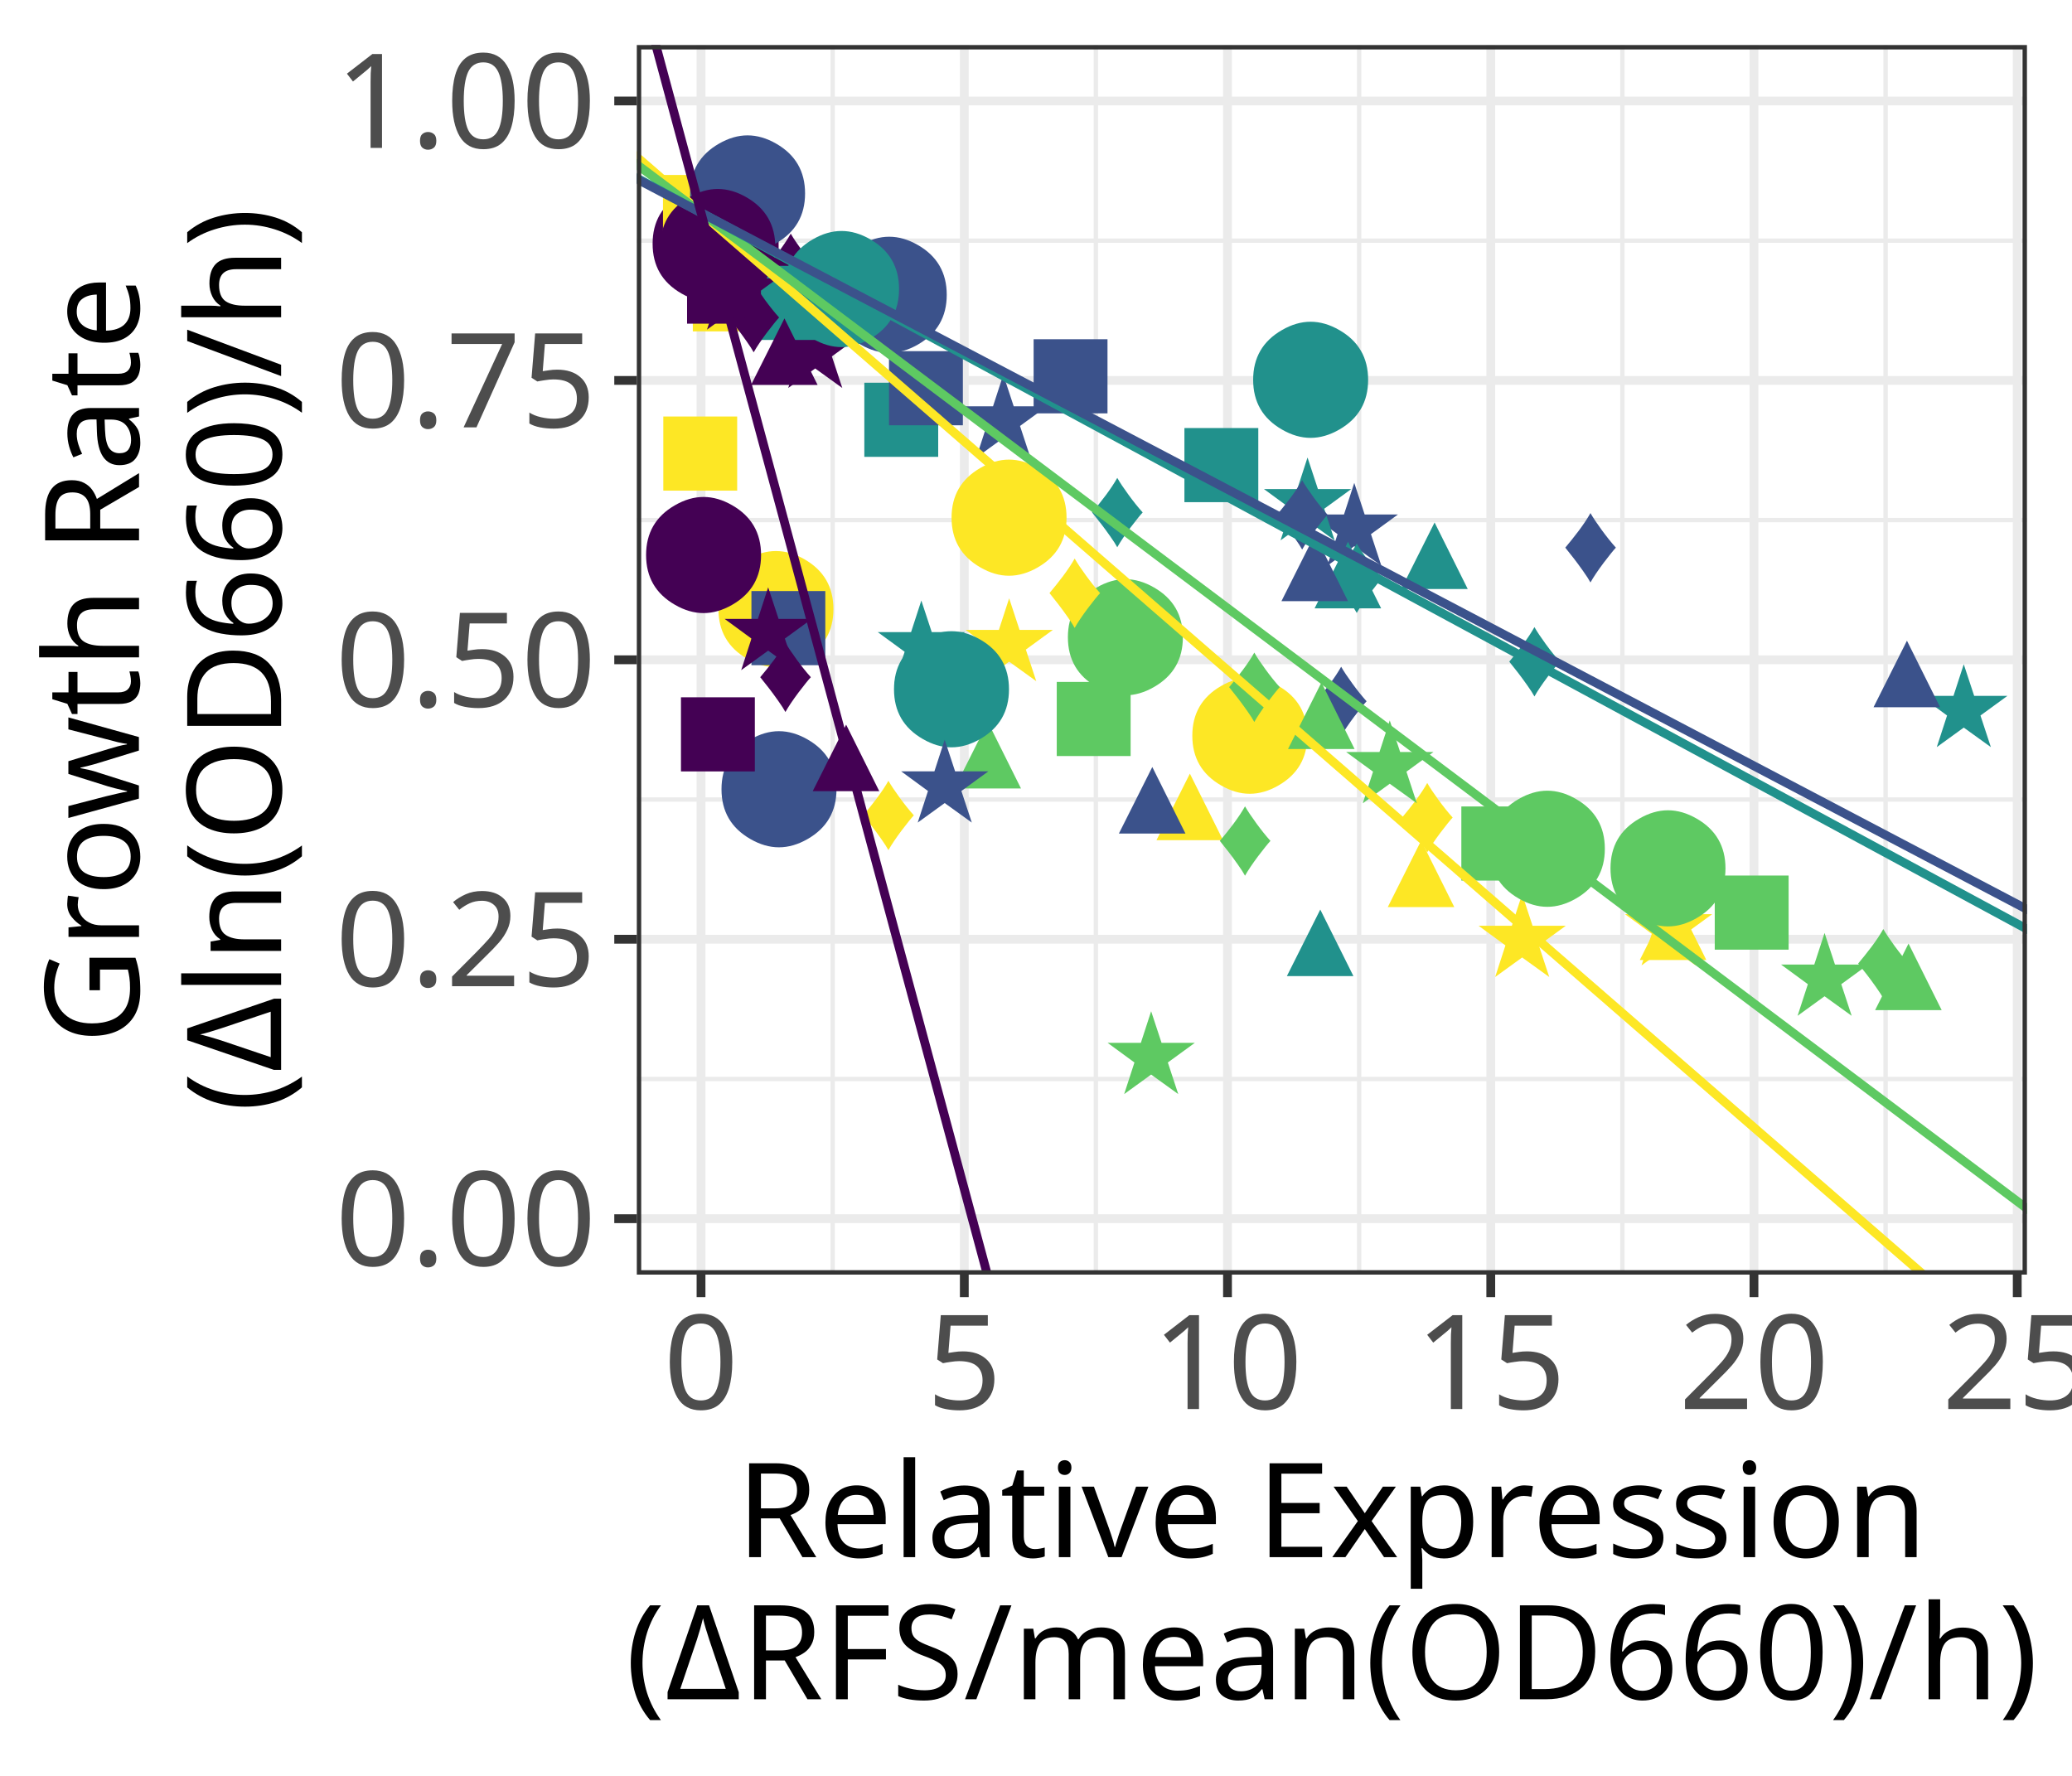
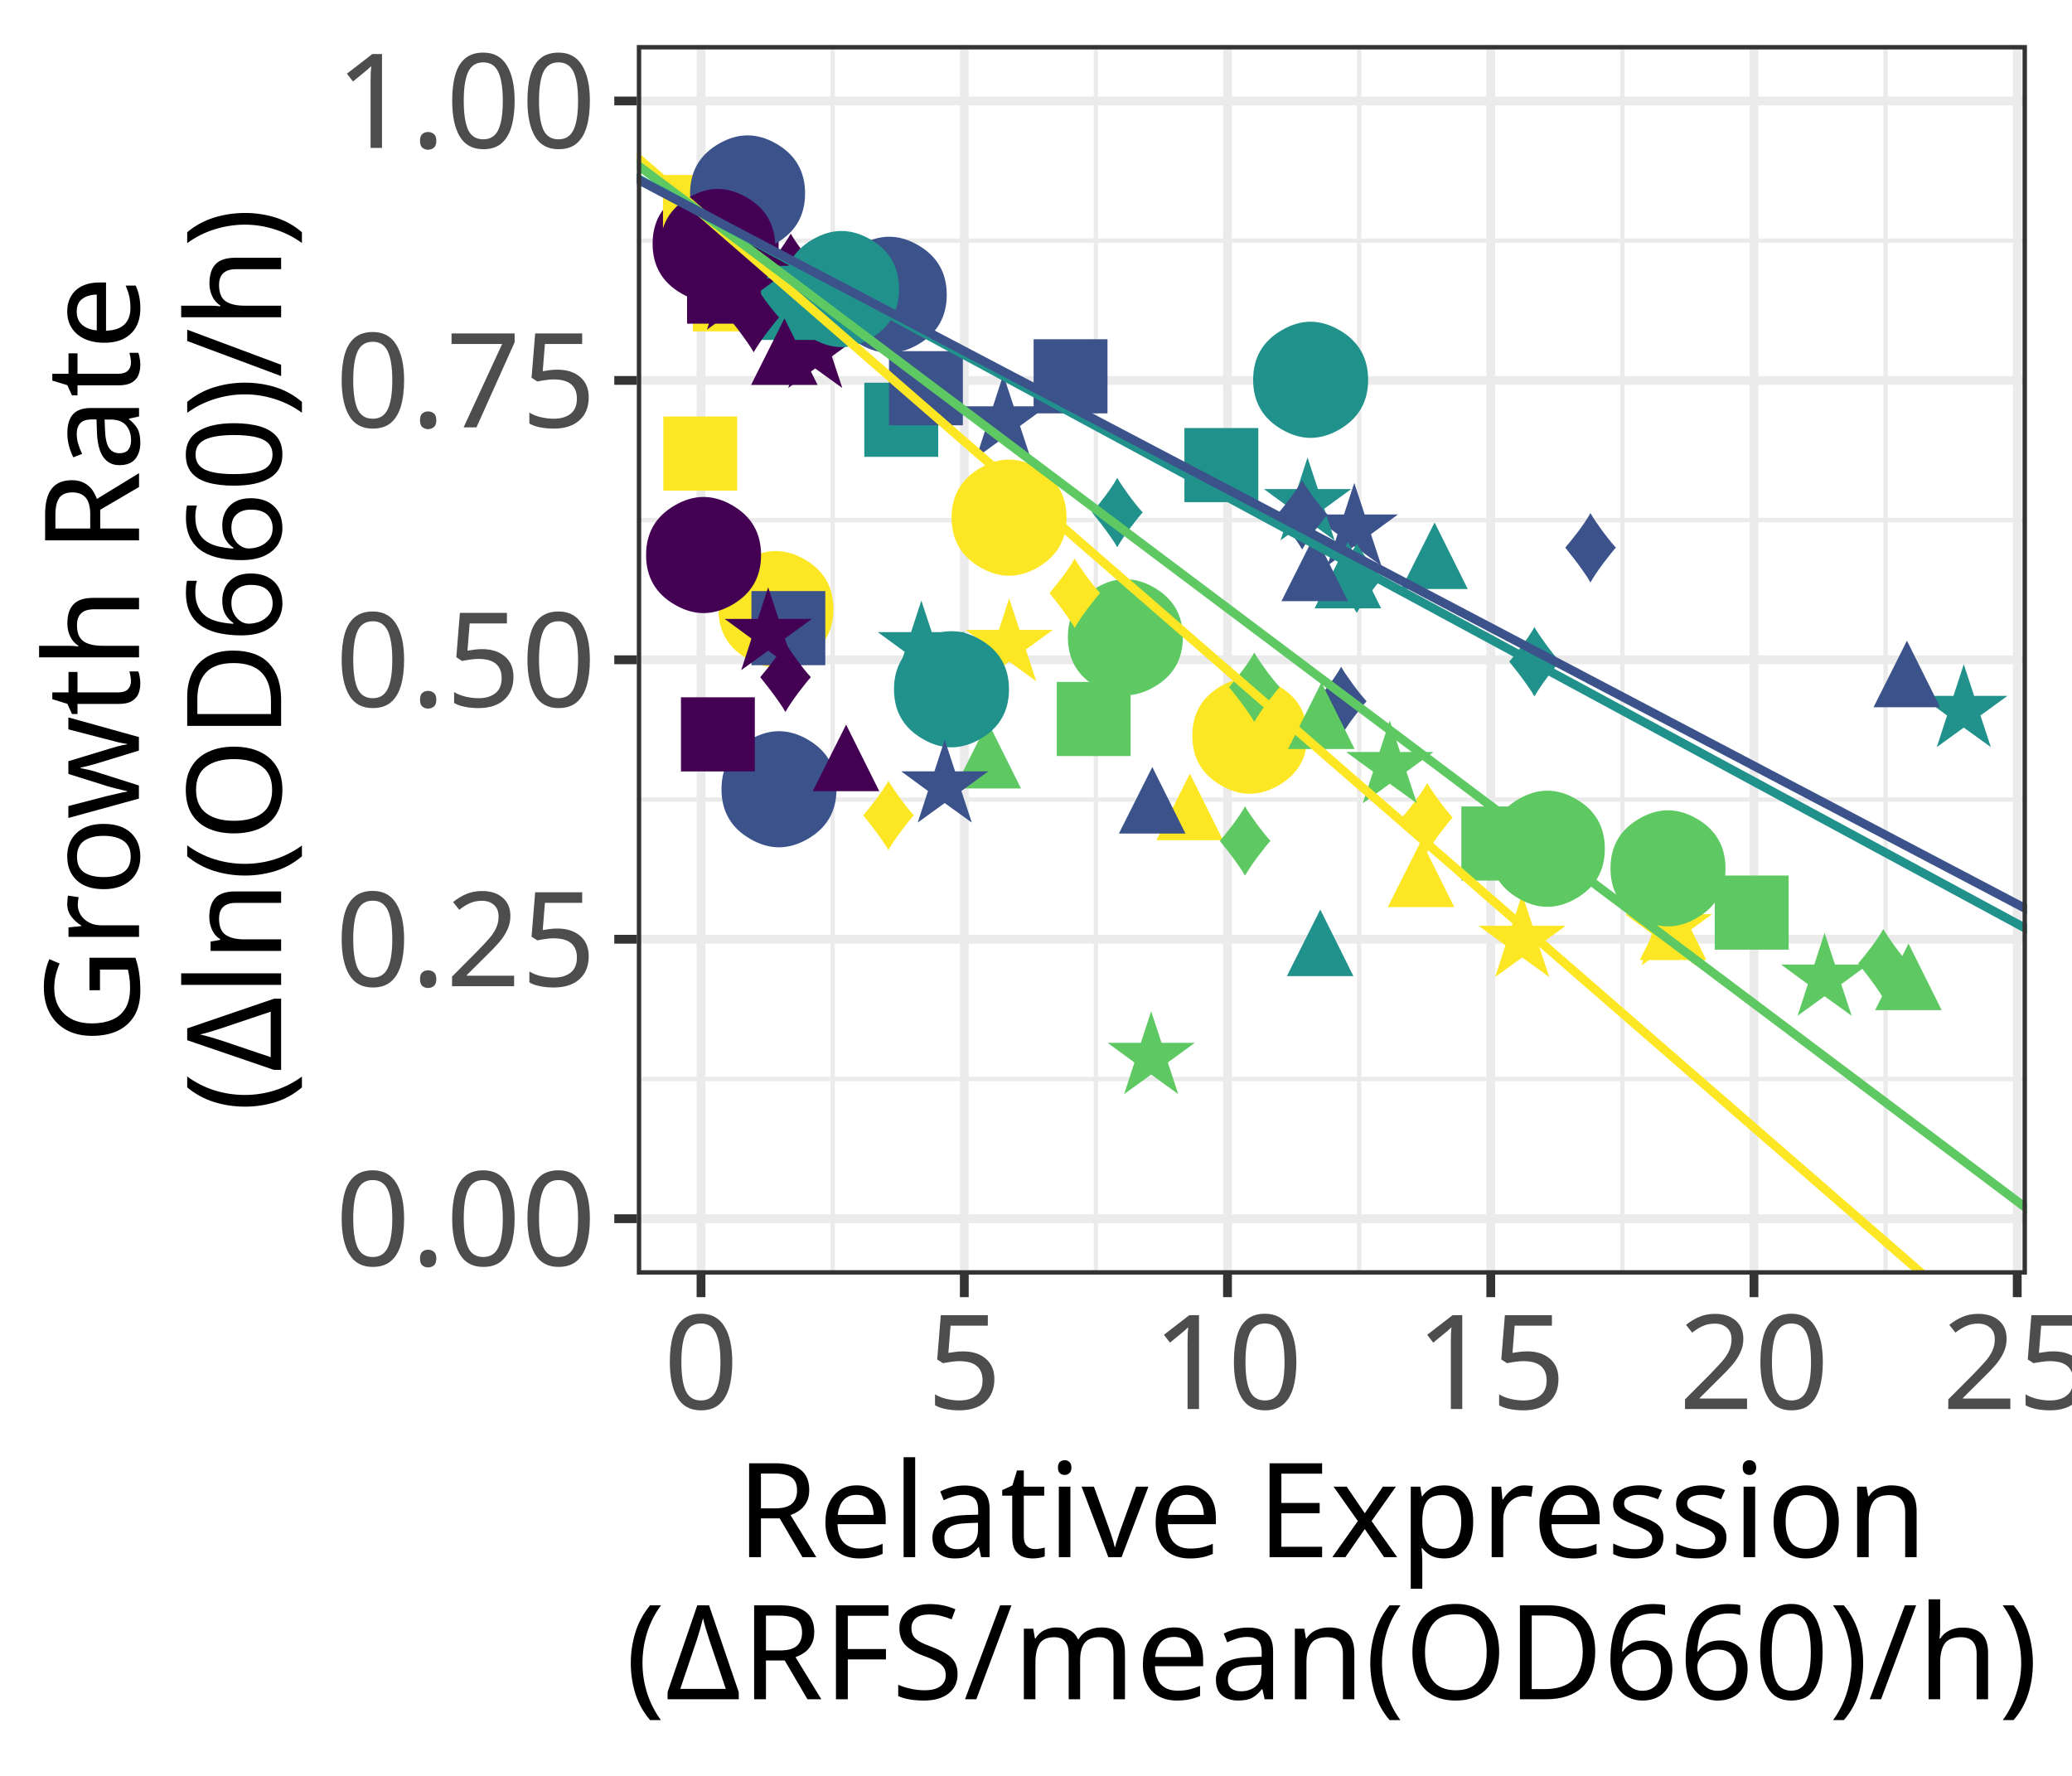
<svg xmlns="http://www.w3.org/2000/svg" class="svglite" width="252.00pt" height="216.00pt" viewBox="0 0 252.00 216.00">
  <defs>
    <style type="text/css">
    .svglite line, .svglite polyline, .svglite polygon, .svglite path, .svglite rect, .svglite circle {
      fill: none;
      stroke: #000000;
      stroke-linecap: round;
      stroke-linejoin: round;
      stroke-miterlimit: 10.00;
    }
    .svglite text {
      white-space: pre;
    }
  </style>
  </defs>
  <rect width="100%" height="100%" style="stroke: none; fill: #FFFFFF;" />
  <defs>
    <clipPath id="cpMC4wMHwyNTIuMDB8MC4wMHwyMTYuMDA=">
      <rect x="0.00" y="0.00" width="252.00" height="216.00" />
    </clipPath>
  </defs>
  <g clip-path="url(#cpMC4wMHwyNTIuMDB8MC4wMHwyMTYuMDA=)">
    <rect x="0.00" y="0.00" width="252.00" height="216.00" style="stroke-width: 1.07; stroke: #FFFFFF; fill: #FFFFFF;" />
  </g>
  <defs>
    <clipPath id="cpNzcuNDV8MjQ2LjUyfDUuNDh8MTU1LjAz">
      <rect x="77.45" y="5.48" width="169.07" height="149.55" />
    </clipPath>
  </defs>
  <g clip-path="url(#cpNzcuNDV8MjQ2LjUyfDUuNDh8MTU1LjAz)">
    <rect x="77.45" y="5.48" width="169.07" height="149.55" style="stroke-width: 1.07; stroke: none; fill: #FFFFFF;" />
    <polyline points="77.45,131.24 246.52,131.24 " style="stroke-width: 0.53; stroke: #EBEBEB; stroke-linecap: butt;" />
    <polyline points="77.45,97.25 246.52,97.25 " style="stroke-width: 0.53; stroke: #EBEBEB; stroke-linecap: butt;" />
    <polyline points="77.45,63.26 246.52,63.26 " style="stroke-width: 0.53; stroke: #EBEBEB; stroke-linecap: butt;" />
    <polyline points="77.45,29.27 246.52,29.27 " style="stroke-width: 0.53; stroke: #EBEBEB; stroke-linecap: butt;" />
    <polyline points="101.27,155.03 101.27,5.48 " style="stroke-width: 0.53; stroke: #EBEBEB; stroke-linecap: butt;" />
    <polyline points="133.28,155.03 133.28,5.48 " style="stroke-width: 0.53; stroke: #EBEBEB; stroke-linecap: butt;" />
    <polyline points="165.30,155.03 165.30,5.48 " style="stroke-width: 0.53; stroke: #EBEBEB; stroke-linecap: butt;" />
    <polyline points="197.32,155.03 197.32,5.48 " style="stroke-width: 0.53; stroke: #EBEBEB; stroke-linecap: butt;" />
    <polyline points="229.33,155.03 229.33,5.48 " style="stroke-width: 0.53; stroke: #EBEBEB; stroke-linecap: butt;" />
    <polyline points="77.45,148.23 246.52,148.23 " style="stroke-width: 1.07; stroke: #EBEBEB; stroke-linecap: butt;" />
    <polyline points="77.45,114.24 246.52,114.24 " style="stroke-width: 1.07; stroke: #EBEBEB; stroke-linecap: butt;" />
    <polyline points="77.45,80.25 246.52,80.25 " style="stroke-width: 1.07; stroke: #EBEBEB; stroke-linecap: butt;" />
    <polyline points="77.45,46.27 246.52,46.27 " style="stroke-width: 1.07; stroke: #EBEBEB; stroke-linecap: butt;" />
    <polyline points="77.45,12.28 246.52,12.28 " style="stroke-width: 1.07; stroke: #EBEBEB; stroke-linecap: butt;" />
    <polyline points="85.26,155.03 85.26,5.48 " style="stroke-width: 1.07; stroke: #EBEBEB; stroke-linecap: butt;" />
    <polyline points="117.28,155.03 117.28,5.48 " style="stroke-width: 1.07; stroke: #EBEBEB; stroke-linecap: butt;" />
    <polyline points="149.29,155.03 149.29,5.48 " style="stroke-width: 1.07; stroke: #EBEBEB; stroke-linecap: butt;" />
    <polyline points="181.31,155.03 181.31,5.48 " style="stroke-width: 1.07; stroke: #EBEBEB; stroke-linecap: butt;" />
    <polyline points="213.32,155.03 213.32,5.48 " style="stroke-width: 1.07; stroke: #EBEBEB; stroke-linecap: butt;" />
    <polyline points="245.34,155.03 245.34,5.48 " style="stroke-width: 1.07; stroke: #EBEBEB; stroke-linecap: butt;" />
    <text x="88.76" y="39.40" text-anchor="middle" style="font-size: 13.85px;fill: #FDE725; font-family: &quot;Arial&quot;;" textLength="8.31px" lengthAdjust="spacingAndGlyphs">◼</text>
    <text x="152.01" y="93.08" text-anchor="middle" style="font-size: 13.85px;fill: #FDE725; font-family: &quot;Arial&quot;;" textLength="8.31px" lengthAdjust="spacingAndGlyphs">⬤</text>
    <text x="203.49" y="116.77" text-anchor="middle" style="font-size: 13.85px;fill: #FDE725; font-family: &quot;Arial&quot;;" textLength="8.31px" lengthAdjust="spacingAndGlyphs">▲</text>
    <text x="173.60" y="103.50" text-anchor="middle" style="font-size: 13.85px;fill: #FDE725; font-family: &quot;Arial&quot;;" textLength="8.31px" lengthAdjust="spacingAndGlyphs">♦</text>
    <text x="202.93" y="117.36" text-anchor="middle" style="font-size: 13.85px;fill: #FDE725; font-family: &quot;Arial&quot;;" textLength="8.31px" lengthAdjust="spacingAndGlyphs">★</text>
    <text x="213.05" y="114.60" text-anchor="middle" style="font-size: 13.85px;fill: #5EC962; font-family: &quot;Arial&quot;;" textLength="8.31px" lengthAdjust="spacingAndGlyphs">◼</text>
    <text x="202.87" y="109.21" text-anchor="middle" style="font-size: 13.85px;fill: #5EC962; font-family: &quot;Arial&quot;;" textLength="8.31px" lengthAdjust="spacingAndGlyphs">⬤</text>
    <text x="232.11" y="122.86" text-anchor="middle" style="font-size: 13.85px;fill: #5EC962; font-family: &quot;Arial&quot;;" textLength="8.31px" lengthAdjust="spacingAndGlyphs">▲</text>
    <text x="229.07" y="121.26" text-anchor="middle" style="font-size: 13.85px;fill: #5EC962; font-family: &quot;Arial&quot;;" textLength="8.31px" lengthAdjust="spacingAndGlyphs">♦</text>
    <text x="221.91" y="123.49" text-anchor="middle" style="font-size: 13.85px;fill: #5EC962; font-family: &quot;Arial&quot;;" textLength="8.31px" lengthAdjust="spacingAndGlyphs">★</text>
    <text x="109.62" y="54.66" text-anchor="middle" style="font-size: 13.85px;fill: #21918C; font-family: &quot;Arial&quot;;" textLength="8.31px" lengthAdjust="spacingAndGlyphs">◼</text>
    <text x="159.41" y="49.79" text-anchor="middle" style="font-size: 13.85px;fill: #21918C; font-family: &quot;Arial&quot;;" textLength="8.31px" lengthAdjust="spacingAndGlyphs">⬤</text>
    <text x="174.47" y="71.64" text-anchor="middle" style="font-size: 13.85px;fill: #21918C; font-family: &quot;Arial&quot;;" textLength="8.31px" lengthAdjust="spacingAndGlyphs">▲</text>
    <text x="135.90" y="66.39" text-anchor="middle" style="font-size: 13.85px;fill: #21918C; font-family: &quot;Arial&quot;;" textLength="8.31px" lengthAdjust="spacingAndGlyphs">♦</text>
    <text x="238.84" y="90.81" text-anchor="middle" style="font-size: 13.85px;fill: #21918C; font-family: &quot;Arial&quot;;" textLength="8.31px" lengthAdjust="spacingAndGlyphs">★</text>
    <text x="130.21" y="49.37" text-anchor="middle" style="font-size: 13.85px;fill: #3B528B; font-family: &quot;Arial&quot;;" textLength="8.31px" lengthAdjust="spacingAndGlyphs">◼</text>
    <text x="108.16" y="39.45" text-anchor="middle" style="font-size: 13.85px;fill: #3B528B; font-family: &quot;Arial&quot;;" textLength="8.31px" lengthAdjust="spacingAndGlyphs">⬤</text>
    <text x="231.92" y="86.02" text-anchor="middle" style="font-size: 13.85px;fill: #3B528B; font-family: &quot;Arial&quot;;" textLength="8.31px" lengthAdjust="spacingAndGlyphs">▲</text>
    <text x="193.45" y="70.67" text-anchor="middle" style="font-size: 13.85px;fill: #3B528B; font-family: &quot;Arial&quot;;" textLength="8.31px" lengthAdjust="spacingAndGlyphs">♦</text>
    <text x="164.71" y="68.75" text-anchor="middle" style="font-size: 13.85px;fill: #3B528B; font-family: &quot;Arial&quot;;" textLength="8.31px" lengthAdjust="spacingAndGlyphs">★</text>
    <text x="90.21" y="29.42" text-anchor="middle" style="font-size: 13.85px;fill: #440154; font-family: &quot;Arial&quot;;" textLength="8.31px" lengthAdjust="spacingAndGlyphs">◼</text>
    <text x="86.37" y="33.24" text-anchor="middle" style="font-size: 13.85px;fill: #440154; font-family: &quot;Arial&quot;;" textLength="8.31px" lengthAdjust="spacingAndGlyphs">⬤</text>
    <text x="98.41" y="41.70" text-anchor="middle" style="font-size: 13.85px;fill: #440154; font-family: &quot;Arial&quot;;" textLength="8.31px" lengthAdjust="spacingAndGlyphs">▲</text>
    <text x="96.19" y="36.68" text-anchor="middle" style="font-size: 13.85px;fill: #440154; font-family: &quot;Arial&quot;;" textLength="8.31px" lengthAdjust="spacingAndGlyphs">♦</text>
    <text x="99.15" y="47.13" text-anchor="middle" style="font-size: 13.85px;fill: #440154; font-family: &quot;Arial&quot;;" textLength="8.31px" lengthAdjust="spacingAndGlyphs">★</text>
    <text x="85.13" y="29.39" text-anchor="middle" style="font-size: 13.85px;fill: #FDE725; font-family: &quot;Arial&quot;;" textLength="8.31px" lengthAdjust="spacingAndGlyphs">◼</text>
    <text x="94.38" y="77.68" text-anchor="middle" style="font-size: 13.85px;fill: #FDE725; font-family: &quot;Arial&quot;;" textLength="8.31px" lengthAdjust="spacingAndGlyphs">⬤</text>
    <text x="144.71" y="102.19" text-anchor="middle" style="font-size: 13.85px;fill: #FDE725; font-family: &quot;Arial&quot;;" textLength="8.31px" lengthAdjust="spacingAndGlyphs">▲</text>
    <text x="108.07" y="103.23" text-anchor="middle" style="font-size: 13.85px;fill: #FDE725; font-family: &quot;Arial&quot;;" textLength="8.31px" lengthAdjust="spacingAndGlyphs">♦</text>
    <text x="122.74" y="82.79" text-anchor="middle" style="font-size: 13.85px;fill: #FDE725; font-family: &quot;Arial&quot;;" textLength="8.31px" lengthAdjust="spacingAndGlyphs">★</text>
    <text x="133.02" y="91.05" text-anchor="middle" style="font-size: 13.85px;fill: #5EC962; font-family: &quot;Arial&quot;;" textLength="8.31px" lengthAdjust="spacingAndGlyphs">◼</text>
    <text x="136.88" y="81.10" text-anchor="middle" style="font-size: 13.85px;fill: #5EC962; font-family: &quot;Arial&quot;;" textLength="8.31px" lengthAdjust="spacingAndGlyphs">⬤</text>
    <text x="120.14" y="95.90" text-anchor="middle" style="font-size: 13.85px;fill: #5EC962; font-family: &quot;Arial&quot;;" textLength="8.31px" lengthAdjust="spacingAndGlyphs">▲</text>
    <text x="151.44" y="106.34" text-anchor="middle" style="font-size: 13.85px;fill: #5EC962; font-family: &quot;Arial&quot;;" textLength="8.31px" lengthAdjust="spacingAndGlyphs">♦</text>
    <text x="140.01" y="133.01" text-anchor="middle" style="font-size: 13.85px;fill: #5EC962; font-family: &quot;Arial&quot;;" textLength="8.31px" lengthAdjust="spacingAndGlyphs">★</text>
    <text x="148.55" y="60.17" text-anchor="middle" style="font-size: 13.85px;fill: #21918C; font-family: &quot;Arial&quot;;" textLength="8.31px" lengthAdjust="spacingAndGlyphs">◼</text>
    <text x="115.73" y="87.43" text-anchor="middle" style="font-size: 13.85px;fill: #21918C; font-family: &quot;Arial&quot;;" textLength="8.31px" lengthAdjust="spacingAndGlyphs">⬤</text>
    <text x="160.57" y="118.72" text-anchor="middle" style="font-size: 13.85px;fill: #21918C; font-family: &quot;Arial&quot;;" textLength="8.31px" lengthAdjust="spacingAndGlyphs">▲</text>
    <text x="165.03" y="74.38" text-anchor="middle" style="font-size: 13.85px;fill: #21918C; font-family: &quot;Arial&quot;;" textLength="8.31px" lengthAdjust="spacingAndGlyphs">♦</text>
    <text x="112.06" y="83.06" text-anchor="middle" style="font-size: 13.85px;fill: #21918C; font-family: &quot;Arial&quot;;" textLength="8.31px" lengthAdjust="spacingAndGlyphs">★</text>
    <text x="95.89" y="80.00" text-anchor="middle" style="font-size: 13.85px;fill: #3B528B; font-family: &quot;Arial&quot;;" textLength="8.31px" lengthAdjust="spacingAndGlyphs">◼</text>
    <text x="94.75" y="99.59" text-anchor="middle" style="font-size: 13.85px;fill: #3B528B; font-family: &quot;Arial&quot;;" textLength="8.31px" lengthAdjust="spacingAndGlyphs">⬤</text>
    <text x="140.14" y="101.38" text-anchor="middle" style="font-size: 13.85px;fill: #3B528B; font-family: &quot;Arial&quot;;" textLength="8.31px" lengthAdjust="spacingAndGlyphs">▲</text>
    <text x="163.13" y="89.36" text-anchor="middle" style="font-size: 13.85px;fill: #3B528B; font-family: &quot;Arial&quot;;" textLength="8.31px" lengthAdjust="spacingAndGlyphs">♦</text>
    <text x="114.90" y="99.99" text-anchor="middle" style="font-size: 13.85px;fill: #3B528B; font-family: &quot;Arial&quot;;" textLength="8.31px" lengthAdjust="spacingAndGlyphs">★</text>
    <text x="87.32" y="92.92" text-anchor="middle" style="font-size: 13.85px;fill: #440154; font-family: &quot;Arial&quot;;" textLength="8.31px" lengthAdjust="spacingAndGlyphs">◼</text>
    <text x="85.58" y="71.10" text-anchor="middle" style="font-size: 13.85px;fill: #440154; font-family: &quot;Arial&quot;;" textLength="8.31px" lengthAdjust="spacingAndGlyphs">⬤</text>
    <text x="102.90" y="96.23" text-anchor="middle" style="font-size: 13.85px;fill: #440154; font-family: &quot;Arial&quot;;" textLength="8.31px" lengthAdjust="spacingAndGlyphs">▲</text>
    <text x="95.54" y="86.43" text-anchor="middle" style="font-size: 13.85px;fill: #440154; font-family: &quot;Arial&quot;;" textLength="8.31px" lengthAdjust="spacingAndGlyphs">♦</text>
    <text x="93.43" y="81.45" text-anchor="middle" style="font-size: 13.85px;fill: #440154; font-family: &quot;Arial&quot;;" textLength="8.31px" lengthAdjust="spacingAndGlyphs">★</text>
    <text x="85.17" y="58.77" text-anchor="middle" style="font-size: 13.85px;fill: #FDE725; font-family: &quot;Arial&quot;;" textLength="8.31px" lengthAdjust="spacingAndGlyphs">◼</text>
    <text x="122.73" y="66.56" text-anchor="middle" style="font-size: 13.85px;fill: #FDE725; font-family: &quot;Arial&quot;;" textLength="8.31px" lengthAdjust="spacingAndGlyphs">⬤</text>
    <text x="172.84" y="110.33" text-anchor="middle" style="font-size: 13.85px;fill: #FDE725; font-family: &quot;Arial&quot;;" textLength="8.31px" lengthAdjust="spacingAndGlyphs">▲</text>
    <text x="130.72" y="76.20" text-anchor="middle" style="font-size: 13.85px;fill: #FDE725; font-family: &quot;Arial&quot;;" textLength="8.31px" lengthAdjust="spacingAndGlyphs">♦</text>
    <text x="185.13" y="118.77" text-anchor="middle" style="font-size: 13.85px;fill: #FDE725; font-family: &quot;Arial&quot;;" textLength="8.31px" lengthAdjust="spacingAndGlyphs">★</text>
    <text x="182.23" y="106.20" text-anchor="middle" style="font-size: 13.85px;fill: #5EC962; font-family: &quot;Arial&quot;;" textLength="8.31px" lengthAdjust="spacingAndGlyphs">◼</text>
    <text x="188.20" y="106.83" text-anchor="middle" style="font-size: 13.85px;fill: #5EC962; font-family: &quot;Arial&quot;;" textLength="8.31px" lengthAdjust="spacingAndGlyphs">⬤</text>
    <text x="160.71" y="91.10" text-anchor="middle" style="font-size: 13.85px;fill: #5EC962; font-family: &quot;Arial&quot;;" textLength="8.31px" lengthAdjust="spacingAndGlyphs">▲</text>
    <text x="152.57" y="87.64" text-anchor="middle" style="font-size: 13.85px;fill: #5EC962; font-family: &quot;Arial&quot;;" textLength="8.31px" lengthAdjust="spacingAndGlyphs">♦</text>
    <text x="169.03" y="97.64" text-anchor="middle" style="font-size: 13.85px;fill: #5EC962; font-family: &quot;Arial&quot;;" textLength="8.31px" lengthAdjust="spacingAndGlyphs">★</text>
    <text x="95.68" y="40.44" text-anchor="middle" style="font-size: 13.85px;fill: #21918C; font-family: &quot;Arial&quot;;" textLength="8.31px" lengthAdjust="spacingAndGlyphs">◼</text>
    <text x="102.36" y="38.75" text-anchor="middle" style="font-size: 13.85px;fill: #21918C; font-family: &quot;Arial&quot;;" textLength="8.31px" lengthAdjust="spacingAndGlyphs">⬤</text>
    <text x="163.94" y="73.99" text-anchor="middle" style="font-size: 13.85px;fill: #21918C; font-family: &quot;Arial&quot;;" textLength="8.31px" lengthAdjust="spacingAndGlyphs">▲</text>
    <text x="186.64" y="84.54" text-anchor="middle" style="font-size: 13.85px;fill: #21918C; font-family: &quot;Arial&quot;;" textLength="8.31px" lengthAdjust="spacingAndGlyphs">♦</text>
    <text x="159.03" y="65.66" text-anchor="middle" style="font-size: 13.85px;fill: #21918C; font-family: &quot;Arial&quot;;" textLength="8.31px" lengthAdjust="spacingAndGlyphs">★</text>
    <text x="112.62" y="50.82" text-anchor="middle" style="font-size: 13.85px;fill: #3B528B; font-family: &quot;Arial&quot;;" textLength="8.31px" lengthAdjust="spacingAndGlyphs">◼</text>
    <text x="90.93" y="27.12" text-anchor="middle" style="font-size: 13.85px;fill: #3B528B; font-family: &quot;Arial&quot;;" textLength="8.31px" lengthAdjust="spacingAndGlyphs">⬤</text>
    <text x="159.91" y="73.12" text-anchor="middle" style="font-size: 13.85px;fill: #3B528B; font-family: &quot;Arial&quot;;" textLength="8.31px" lengthAdjust="spacingAndGlyphs">▲</text>
    <text x="158.39" y="66.67" text-anchor="middle" style="font-size: 13.85px;fill: #3B528B; font-family: &quot;Arial&quot;;" textLength="8.31px" lengthAdjust="spacingAndGlyphs">♦</text>
    <text x="122.03" y="55.59" text-anchor="middle" style="font-size: 13.85px;fill: #3B528B; font-family: &quot;Arial&quot;;" textLength="8.31px" lengthAdjust="spacingAndGlyphs">★</text>
    <text x="88.06" y="38.46" text-anchor="middle" style="font-size: 13.85px;fill: #440154; font-family: &quot;Arial&quot;;" textLength="8.31px" lengthAdjust="spacingAndGlyphs">◼</text>
    <text x="87.31" y="33.64" text-anchor="middle" style="font-size: 13.85px;fill: #440154; font-family: &quot;Arial&quot;;" textLength="8.31px" lengthAdjust="spacingAndGlyphs">⬤</text>
    <text x="95.40" y="46.82" text-anchor="middle" style="font-size: 13.85px;fill: #440154; font-family: &quot;Arial&quot;;" textLength="8.31px" lengthAdjust="spacingAndGlyphs">▲</text>
    <text x="91.68" y="42.68" text-anchor="middle" style="font-size: 13.85px;fill: #440154; font-family: &quot;Arial&quot;;" textLength="8.31px" lengthAdjust="spacingAndGlyphs">♦</text>
    <text x="89.27" y="40.03" text-anchor="middle" style="font-size: 13.85px;fill: #440154; font-family: &quot;Arial&quot;;" textLength="8.31px" lengthAdjust="spacingAndGlyphs">★</text>
    <line x1="-91.63" y1="-127.81" x2="415.59" y2="312.88" style="stroke-width: 1.07; stroke: #FDE725; stroke-linecap: butt;" />
    <line x1="-91.63" y1="-107.00" x2="415.59" y2="274.00" style="stroke-width: 1.07; stroke: #5EC962; stroke-linecap: butt;" />
    <line x1="-91.63" y1="-69.71" x2="415.59" y2="204.36" style="stroke-width: 1.07; stroke: #21918C; stroke-linecap: butt;" />
    <line x1="-91.63" y1="-67.06" x2="415.59" y2="199.43" style="stroke-width: 1.07; stroke: #3B528B; stroke-linecap: butt;" />
-     <line x1="-91.63" y1="-630.18" x2="415.59" y2="1251.03" style="stroke-width: 1.07; stroke: #440154; stroke-linecap: butt;" />
    <rect x="77.45" y="5.48" width="169.07" height="149.55" style="stroke-width: 1.07; stroke: #333333;" />
  </g>
  <g clip-path="url(#cpMC4wMHwyNTIuMDB8MC4wMHwyMTYuMDA=)">
    <text x="72.52" y="153.94" text-anchor="end" style="font-size: 16.00px;fill: #4D4D4D; font-family: &quot;Noto Sans&quot;;" textLength="31.74px" lengthAdjust="spacingAndGlyphs">0.00</text>
    <text x="72.52" y="119.95" text-anchor="end" style="font-size: 16.00px;fill: #4D4D4D; font-family: &quot;Noto Sans&quot;;" textLength="31.74px" lengthAdjust="spacingAndGlyphs">0.25</text>
    <text x="72.52" y="85.97" text-anchor="end" style="font-size: 16.00px;fill: #4D4D4D; font-family: &quot;Noto Sans&quot;;" textLength="31.74px" lengthAdjust="spacingAndGlyphs">0.50</text>
    <text x="72.52" y="51.98" text-anchor="end" style="font-size: 16.00px;fill: #4D4D4D; font-family: &quot;Noto Sans&quot;;" textLength="31.74px" lengthAdjust="spacingAndGlyphs">0.75</text>
    <text x="72.52" y="17.99" text-anchor="end" style="font-size: 16.00px;fill: #4D4D4D; font-family: &quot;Noto Sans&quot;;" textLength="31.74px" lengthAdjust="spacingAndGlyphs">1.00</text>
    <polyline points="74.71,148.23 77.45,148.23 " style="stroke-width: 1.07; stroke: #333333; stroke-linecap: butt;" />
    <polyline points="74.71,114.24 77.45,114.24 " style="stroke-width: 1.07; stroke: #333333; stroke-linecap: butt;" />
    <polyline points="74.71,80.25 77.45,80.25 " style="stroke-width: 1.07; stroke: #333333; stroke-linecap: butt;" />
    <polyline points="74.71,46.27 77.45,46.27 " style="stroke-width: 1.07; stroke: #333333; stroke-linecap: butt;" />
    <polyline points="74.71,12.28 77.45,12.28 " style="stroke-width: 1.07; stroke: #333333; stroke-linecap: butt;" />
    <polyline points="85.26,157.77 85.26,155.03 " style="stroke-width: 1.07; stroke: #333333; stroke-linecap: butt;" />
    <polyline points="117.28,157.77 117.28,155.03 " style="stroke-width: 1.07; stroke: #333333; stroke-linecap: butt;" />
    <polyline points="149.29,157.77 149.29,155.03 " style="stroke-width: 1.07; stroke: #333333; stroke-linecap: butt;" />
    <polyline points="181.31,157.77 181.31,155.03 " style="stroke-width: 1.07; stroke: #333333; stroke-linecap: butt;" />
    <polyline points="213.32,157.77 213.32,155.03 " style="stroke-width: 1.07; stroke: #333333; stroke-linecap: butt;" />
    <polyline points="245.34,157.77 245.34,155.03 " style="stroke-width: 1.07; stroke: #333333; stroke-linecap: butt;" />
    <text x="85.26" y="171.38" text-anchor="middle" style="font-size: 16.00px;fill: #4D4D4D; font-family: &quot;Noto Sans&quot;;" textLength="9.15px" lengthAdjust="spacingAndGlyphs">0</text>
    <text x="117.28" y="171.38" text-anchor="middle" style="font-size: 16.00px;fill: #4D4D4D; font-family: &quot;Noto Sans&quot;;" textLength="9.15px" lengthAdjust="spacingAndGlyphs">5</text>
    <text x="149.29" y="171.38" text-anchor="middle" style="font-size: 16.00px;fill: #4D4D4D; font-family: &quot;Noto Sans&quot;;" textLength="18.30px" lengthAdjust="spacingAndGlyphs">10</text>
    <text x="181.31" y="171.38" text-anchor="middle" style="font-size: 16.00px;fill: #4D4D4D; font-family: &quot;Noto Sans&quot;;" textLength="18.30px" lengthAdjust="spacingAndGlyphs">15</text>
    <text x="213.32" y="171.38" text-anchor="middle" style="font-size: 16.00px;fill: #4D4D4D; font-family: &quot;Noto Sans&quot;;" textLength="18.30px" lengthAdjust="spacingAndGlyphs">20</text>
    <text x="245.34" y="171.38" text-anchor="middle" style="font-size: 16.00px;fill: #4D4D4D; font-family: &quot;Noto Sans&quot;;" textLength="18.30px" lengthAdjust="spacingAndGlyphs">25</text>
    <text x="161.98" y="189.40" text-anchor="middle" style="font-size: 16.00px; font-family: &quot;Noto Sans&quot;;" textLength="145.14px" lengthAdjust="spacingAndGlyphs">Relative Expression</text>
    <text x="161.98" y="206.68" text-anchor="middle" style="font-size: 16.00px; font-family: &quot;Noto Sans&quot;;" textLength="172.74px" lengthAdjust="spacingAndGlyphs">(ΔRFS/mean(OD660)/h)</text>
    <text transform="translate(16.91,80.25) rotate(-90)" text-anchor="middle" style="font-size: 16.00px; font-family: &quot;Noto Sans&quot;;" textLength="94.06px" lengthAdjust="spacingAndGlyphs">Growth Rate</text>
    <text transform="translate(34.19,80.25) rotate(-90)" text-anchor="middle" style="font-size: 16.00px; font-family: &quot;Noto Sans&quot;;" textLength="110.92px" lengthAdjust="spacingAndGlyphs">(Δln(OD660)/h)</text>
  </g>
</svg>
